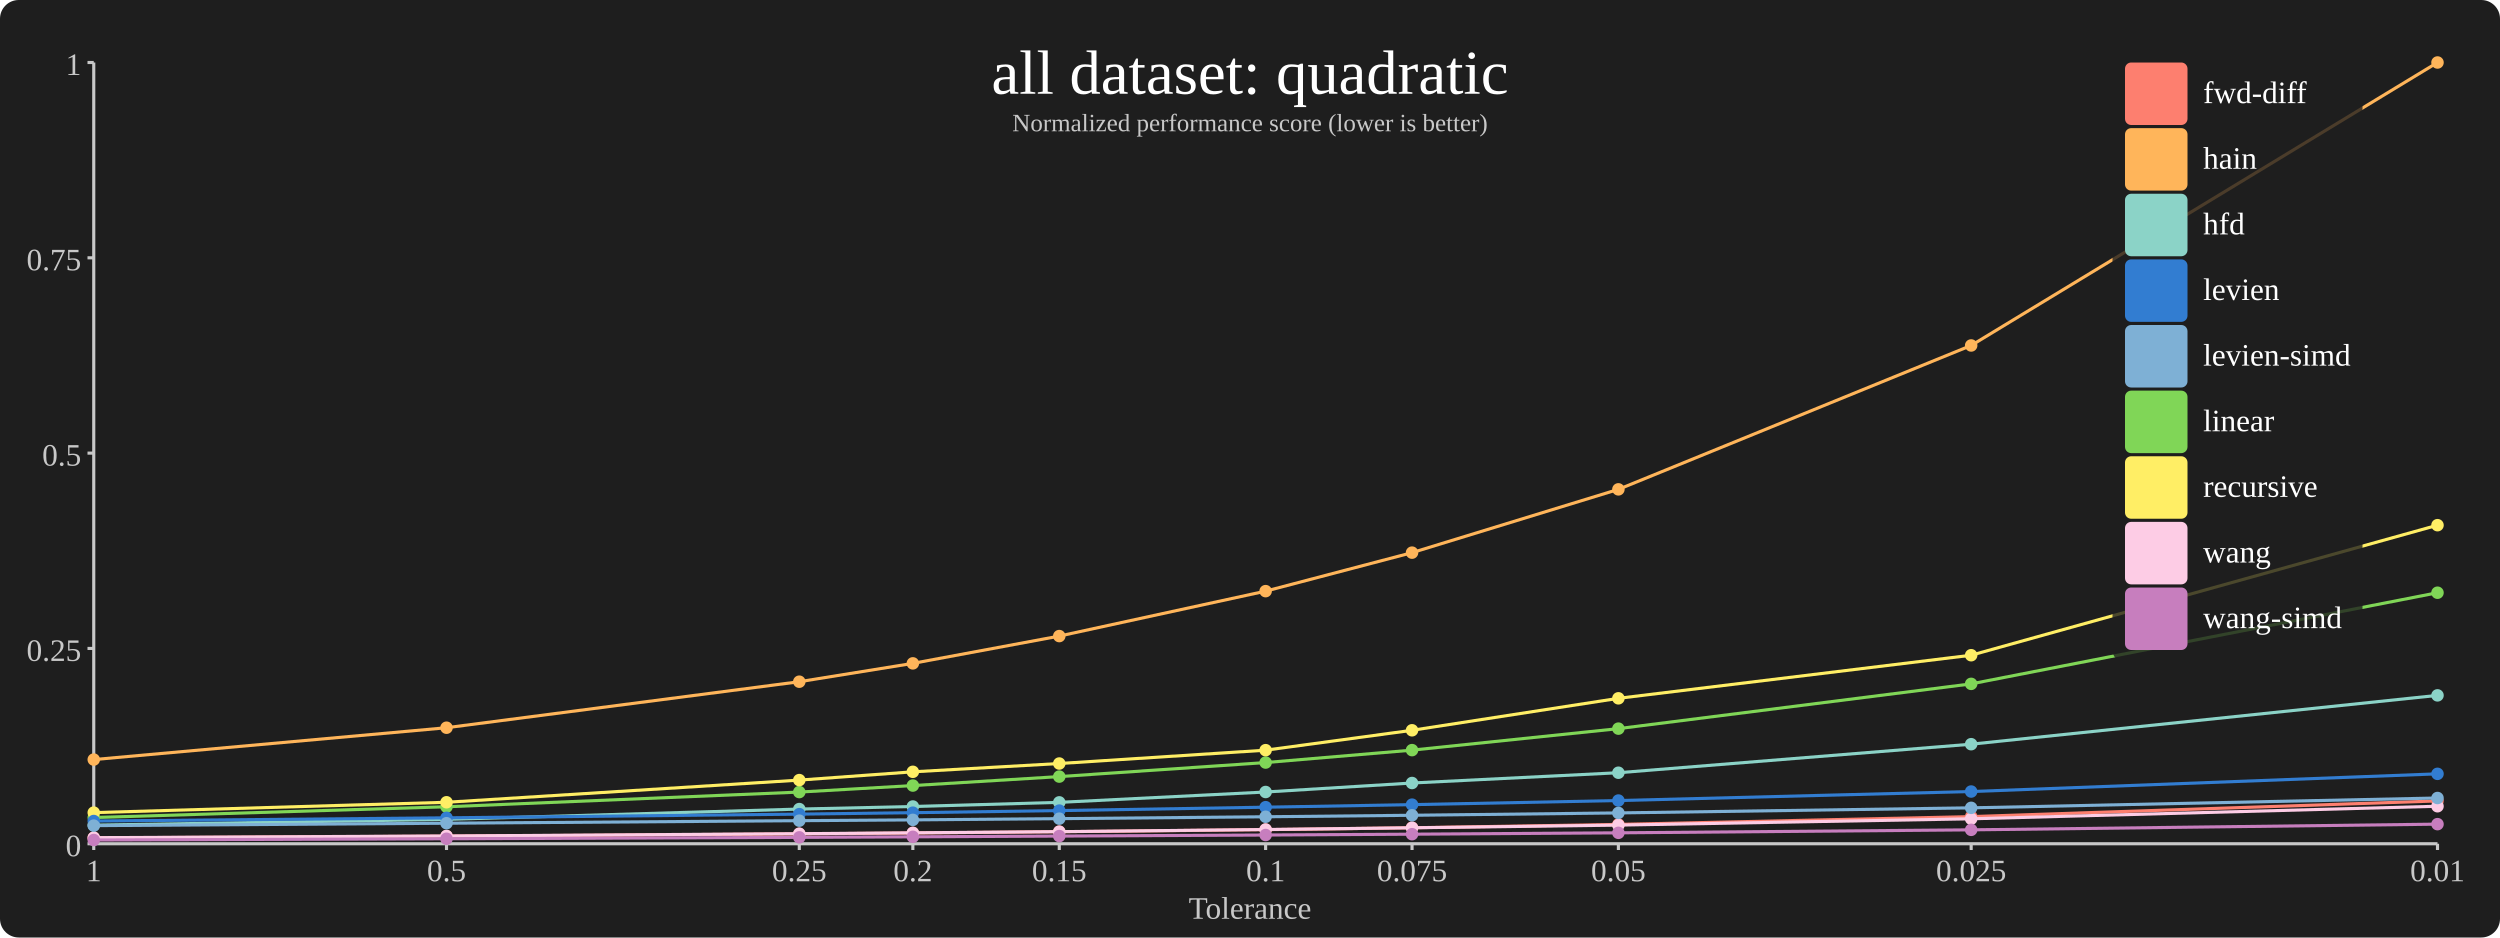
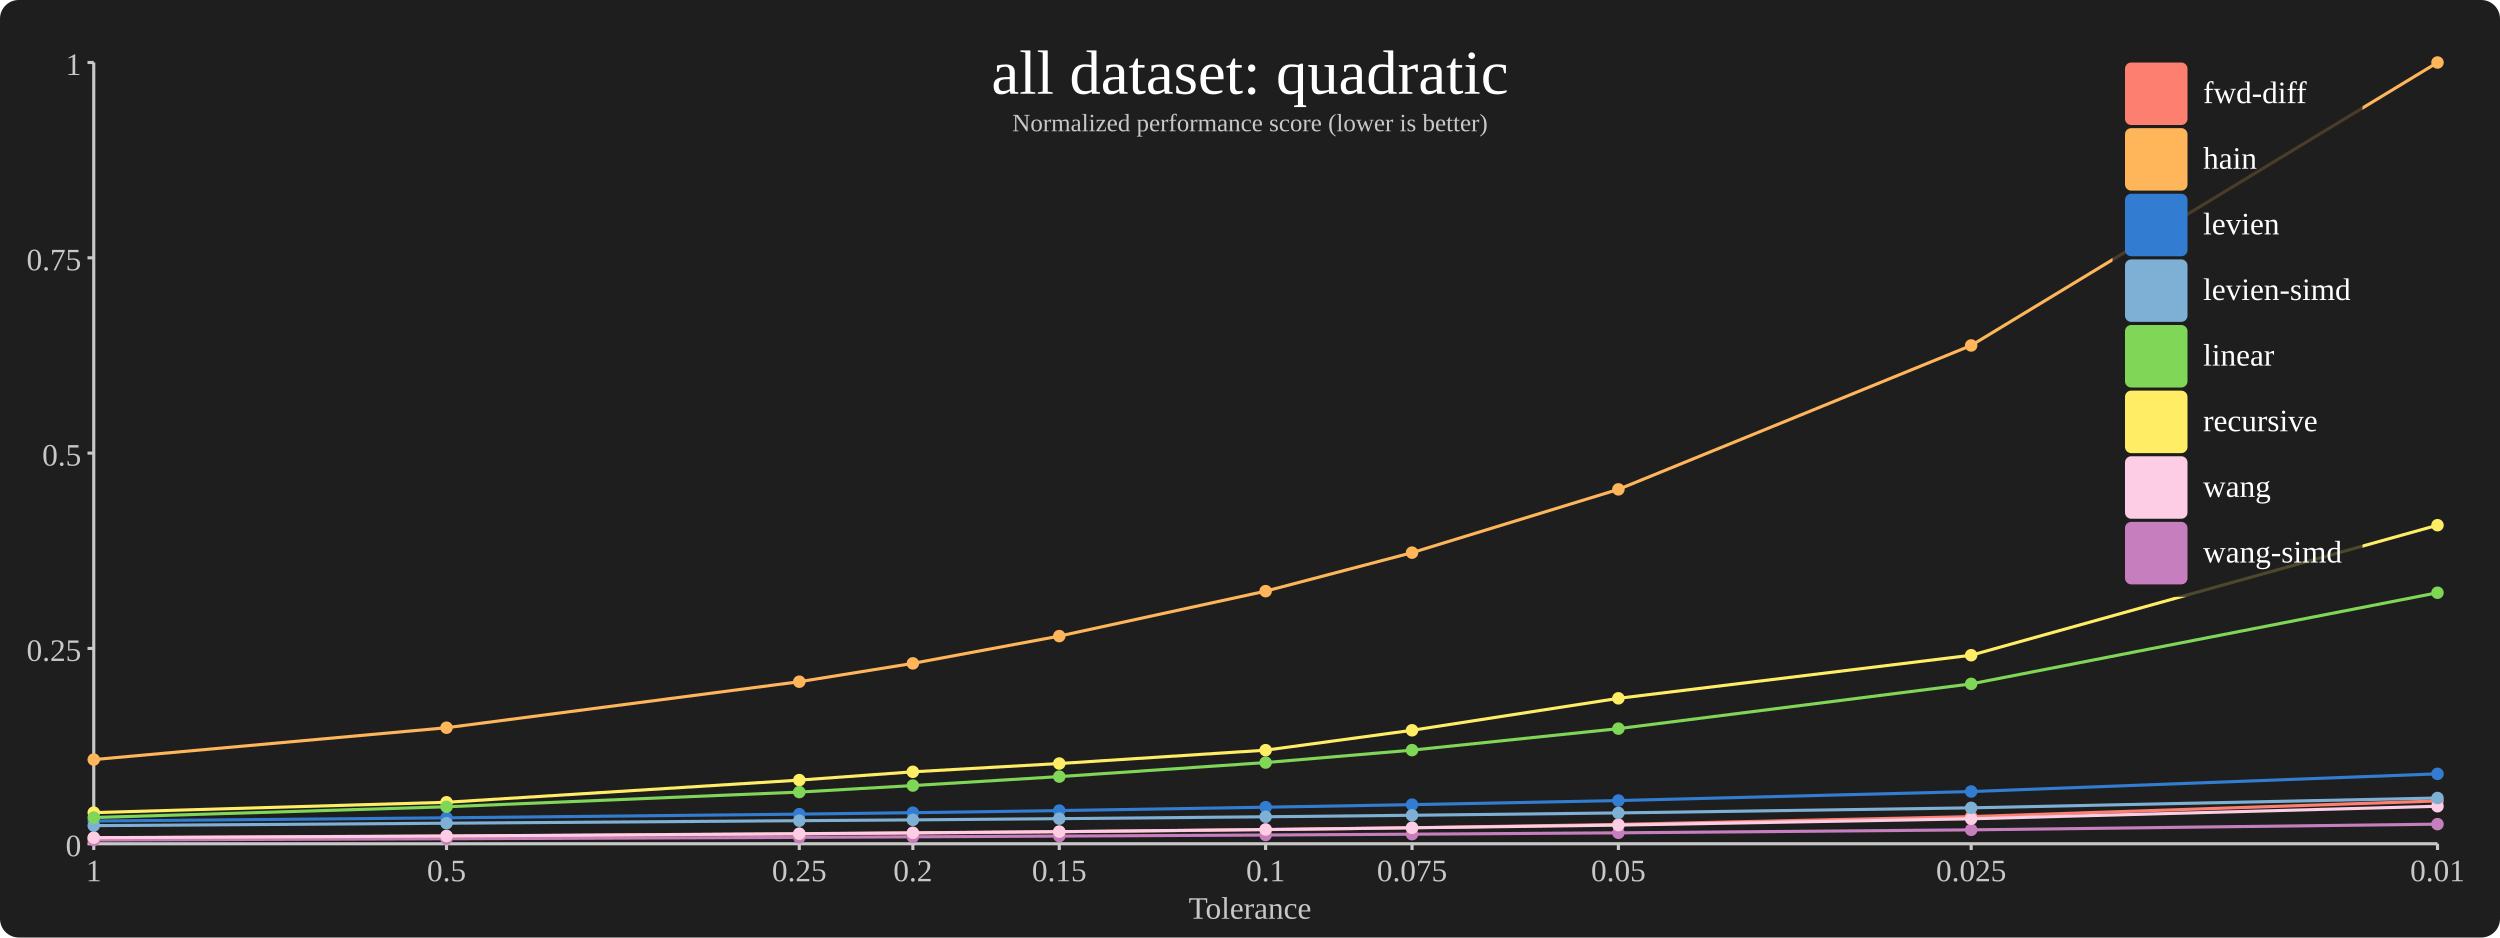
<svg xmlns="http://www.w3.org/2000/svg" viewBox="0 0 800 300">
  <rect x="0" y="0" width="800" height="300" ry="6" style="fill:rgb(30,30,30);stroke:none;fill-opacity:1;stroke-opacity:1;" />
  <path d="M 30 20 L 30 270" style="stroke:rgb(200,200,200);stroke-width:1" />
  <path d="M 30 270 L 780 270" style="stroke:rgb(200,200,200);stroke-width:1" />
  <path d="M 780 270 L 780 272" style="stroke:rgb(200,200,200);stroke-width:1" />
  <text x="780" y="282" style="font-size:10px;fill:rgb(200,200,200);text-anchor:middle;text-align:center;"> 0.01 </text>
  <path d="M 630.772 270 L 630.772 272" style="stroke:rgb(200,200,200);stroke-width:1" />
  <text x="630.772" y="282" style="font-size:10px;fill:rgb(200,200,200);text-anchor:middle;text-align:center;"> 0.025 </text>
  <path d="M 517.886 270 L 517.886 272" style="stroke:rgb(200,200,200);stroke-width:1" />
  <text x="517.886" y="282" style="font-size:10px;fill:rgb(200,200,200);text-anchor:middle;text-align:center;"> 0.05 </text>
  <path d="M 451.852 270 L 451.852 272" style="stroke:rgb(200,200,200);stroke-width:1" />
  <text x="451.852" y="282" style="font-size:10px;fill:rgb(200,200,200);text-anchor:middle;text-align:center;"> 0.075 </text>
  <path d="M 405 270 L 405 272" style="stroke:rgb(200,200,200);stroke-width:1" />
  <text x="405" y="282" style="font-size:10px;fill:rgb(200,200,200);text-anchor:middle;text-align:center;"> 0.1 </text>
  <path d="M 338.966 270 L 338.966 272" style="stroke:rgb(200,200,200);stroke-width:1" />
  <text x="338.966" y="282" style="font-size:10px;fill:rgb(200,200,200);text-anchor:middle;text-align:center;"> 0.15 </text>
  <path d="M 292.114 270 L 292.114 272" style="stroke:rgb(200,200,200);stroke-width:1" />
  <text x="292.114" y="282" style="font-size:10px;fill:rgb(200,200,200);text-anchor:middle;text-align:center;"> 0.2 </text>
  <path d="M 255.773 270 L 255.773 272" style="stroke:rgb(200,200,200);stroke-width:1" />
  <text x="255.773" y="282" style="font-size:10px;fill:rgb(200,200,200);text-anchor:middle;text-align:center;"> 0.25 </text>
  <path d="M 142.886 270 L 142.886 272" style="stroke:rgb(200,200,200);stroke-width:1" />
  <text x="142.886" y="282" style="font-size:10px;fill:rgb(200,200,200);text-anchor:middle;text-align:center;"> 0.5 </text>
  <path d="M 30 270 L 30 272" style="stroke:rgb(200,200,200);stroke-width:1" />
  <text x="30" y="282" style="font-size:10px;fill:rgb(200,200,200);text-anchor:middle;text-align:center;"> 1 </text>
  <path d="M 28 270 L 30 270" style="stroke:rgb(200,200,200);stroke-width:1" />
  <text x="26" y="274" style="font-size:10px;fill:rgb(200,200,200);text-anchor:end;text-align:right;"> 0 </text>
  <path d="M 28 207.5 L 30 207.5" style="stroke:rgb(200,200,200);stroke-width:1" />
  <text x="26" y="211.5" style="font-size:10px;fill:rgb(200,200,200);text-anchor:end;text-align:right;"> 0.25 </text>
  <path d="M 28 145 L 30 145" style="stroke:rgb(200,200,200);stroke-width:1" />
  <text x="26" y="149" style="font-size:10px;fill:rgb(200,200,200);text-anchor:end;text-align:right;"> 0.5 </text>
  <path d="M 28 82.5 L 30 82.5" style="stroke:rgb(200,200,200);stroke-width:1" />
  <text x="26" y="86.5" style="font-size:10px;fill:rgb(200,200,200);text-anchor:end;text-align:right;"> 0.75 </text>
  <path d="M 28 20 L 30 20" style="stroke:rgb(200,200,200);stroke-width:1" />
  <text x="26" y="24" style="font-size:10px;fill:rgb(200,200,200);text-anchor:end;text-align:right;"> 1 </text>
  <text x="400" y="294" style="font-size:10px;fill:rgb(200,200,200);text-anchor:middle;text-align:center;"> Tolerance </text>
+   <circle cx="780" cy="20" r="2" style="fill:rgb(255,181,90);stroke:none;fill-opacity:1;stroke-opacity:1;" />
+   <path d="M 780 20 L 630.772 110.55" style="stroke:rgb(255,181,90);stroke-width:1" />
+   <circle cx="630.772" cy="110.55" r="2" style="fill:rgb(255,181,90);stroke:none;fill-opacity:1;stroke-opacity:1;" />
+   <path d="M 630.772 110.55 L 517.886 156.595" style="stroke:rgb(255,181,90);stroke-width:1" />
+   <circle cx="517.886" cy="156.595" r="2" style="fill:rgb(255,181,90);stroke:none;fill-opacity:1;stroke-opacity:1;" />
+   <path d="M 517.886 156.595 L 451.852 176.847" style="stroke:rgb(255,181,90);stroke-width:1" />
+   <circle cx="451.852" cy="176.847" r="2" style="fill:rgb(255,181,90);stroke:none;fill-opacity:1;stroke-opacity:1;" />
+   <path d="M 451.852 176.847 L 405 189.165" style="stroke:rgb(255,181,90);stroke-width:1" />
+   <circle cx="405" cy="189.165" r="2" style="fill:rgb(255,181,90);stroke:none;fill-opacity:1;stroke-opacity:1;" />
+   <path d="M 405 189.165 L 338.966 203.545" style="stroke:rgb(255,181,90);stroke-width:1" />
+   <circle cx="338.966" cy="203.545" r="2" style="fill:rgb(255,181,90);stroke:none;fill-opacity:1;stroke-opacity:1;" />
+   <path d="M 338.966 203.545 L 292.114 212.278" style="stroke:rgb(255,181,90);stroke-width:1" />
+   <circle cx="292.114" cy="212.278" r="2" style="fill:rgb(255,181,90);stroke:none;fill-opacity:1;stroke-opacity:1;" />
+   <path d="M 292.114 212.278 L 255.773 218.145" style="stroke:rgb(255,181,90);stroke-width:1" />
+   <circle cx="255.773" cy="218.145" r="2" style="fill:rgb(255,181,90);stroke:none;fill-opacity:1;stroke-opacity:1;" />
+   <path d="M 255.773 218.145 L 142.886 232.87" style="stroke:rgb(255,181,90);stroke-width:1" />
+   <circle cx="142.886" cy="232.87" r="2" style="fill:rgb(255,181,90);stroke:none;fill-opacity:1;stroke-opacity:1;" />
+   <path d="M 142.886 232.87 L 30 243.062" style="stroke:rgb(255,181,90);stroke-width:1" />
+   <circle cx="30" cy="243.062" r="2" style="fill:rgb(255,181,90);stroke:none;fill-opacity:1;stroke-opacity:1;" />
+   <circle cx="780" cy="247.63" r="2" style="fill:rgb(50,125,209);stroke:none;fill-opacity:1;stroke-opacity:1;" />
+   <path d="M 780 247.63 L 630.772 253.29" style="stroke:rgb(50,125,209);stroke-width:1" />
+   <circle cx="630.772" cy="253.29" r="2" style="fill:rgb(50,125,209);stroke:none;fill-opacity:1;stroke-opacity:1;" />
+   <path d="M 630.772 253.29 L 517.886 256.175" style="stroke:rgb(50,125,209);stroke-width:1" />
+   <circle cx="517.886" cy="256.175" r="2" style="fill:rgb(50,125,209);stroke:none;fill-opacity:1;stroke-opacity:1;" />
+   <path d="M 517.886 256.175 L 451.852 257.488" style="stroke:rgb(50,125,209);stroke-width:1" />
+   <circle cx="451.852" cy="257.488" r="2" style="fill:rgb(50,125,209);stroke:none;fill-opacity:1;stroke-opacity:1;" />
+   <path d="M 451.852 257.488 L 405 258.3" style="stroke:rgb(50,125,209);stroke-width:1" />
+   <circle cx="405" cy="258.3" r="2" style="fill:rgb(50,125,209);stroke:none;fill-opacity:1;stroke-opacity:1;" />
+   <path d="M 405 258.3 L 338.966 259.387" style="stroke:rgb(50,125,209);stroke-width:1" />
+   <circle cx="338.966" cy="259.387" r="2" style="fill:rgb(50,125,209);stroke:none;fill-opacity:1;stroke-opacity:1;" />
+   <path d="M 338.966 259.387 L 292.114 260.06" style="stroke:rgb(50,125,209);stroke-width:1" />
+   <circle cx="292.114" cy="260.06" r="2" style="fill:rgb(50,125,209);stroke:none;fill-opacity:1;stroke-opacity:1;" />
+   <path d="M 292.114 260.06 L 255.773 260.522" style="stroke:rgb(50,125,209);stroke-width:1" />
+   <circle cx="255.773" cy="260.522" r="2" style="fill:rgb(50,125,209);stroke:none;fill-opacity:1;stroke-opacity:1;" />
+   <path d="M 255.773 260.522 L 142.886 261.705" style="stroke:rgb(50,125,209);stroke-width:1" />
+   <circle cx="142.886" cy="261.705" r="2" style="fill:rgb(50,125,209);stroke:none;fill-opacity:1;stroke-opacity:1;" />
+   <path d="M 142.886 261.705 L 30 262.728" style="stroke:rgb(50,125,209);stroke-width:1" />
+   <circle cx="30" cy="262.728" r="2" style="fill:rgb(50,125,209);stroke:none;fill-opacity:1;stroke-opacity:1;" />
+   <circle cx="780" cy="168.06" r="2" style="fill:rgb(255,238,101);stroke:none;fill-opacity:1;stroke-opacity:1;" />
+   <path d="M 780 168.06 L 630.772 209.67" style="stroke:rgb(255,238,101);stroke-width:1" />
+   <circle cx="630.772" cy="209.67" r="2" style="fill:rgb(255,238,101);stroke:none;fill-opacity:1;stroke-opacity:1;" />
+   <path d="M 630.772 209.67 L 517.886 223.463" style="stroke:rgb(255,238,101);stroke-width:1" />
+   <circle cx="517.886" cy="223.463" r="2" style="fill:rgb(255,238,101);stroke:none;fill-opacity:1;stroke-opacity:1;" />
+   <path d="M 517.886 223.463 L 451.852 233.69" style="stroke:rgb(255,238,101);stroke-width:1" />
+   <circle cx="451.852" cy="233.69" r="2" style="fill:rgb(255,238,101);stroke:none;fill-opacity:1;stroke-opacity:1;" />
+   <path d="M 451.852 233.69 L 405 240.055" style="stroke:rgb(255,238,101);stroke-width:1" />
+   <circle cx="405" cy="240.055" r="2" style="fill:rgb(255,238,101);stroke:none;fill-opacity:1;stroke-opacity:1;" />
+   <path d="M 405 240.055 L 338.966 244.327" style="stroke:rgb(255,238,101);stroke-width:1" />
+   <circle cx="338.966" cy="244.327" r="2" style="fill:rgb(255,238,101);stroke:none;fill-opacity:1;stroke-opacity:1;" />
+   <path d="M 338.966 244.327 L 292.114 246.98" style="stroke:rgb(255,238,101);stroke-width:1" />
+   <circle cx="292.114" cy="246.98" r="2" style="fill:rgb(255,238,101);stroke:none;fill-opacity:1;stroke-opacity:1;" />
+   <path d="M 292.114 246.98 L 255.773 249.63" style="stroke:rgb(255,238,101);stroke-width:1" />
+   <circle cx="255.773" cy="249.63" r="2" style="fill:rgb(255,238,101);stroke:none;fill-opacity:1;stroke-opacity:1;" />
+   <path d="M 255.773 249.63 L 142.886 256.728" style="stroke:rgb(255,238,101);stroke-width:1" />
+   <circle cx="142.886" cy="256.728" r="2" style="fill:rgb(255,238,101);stroke:none;fill-opacity:1;stroke-opacity:1;" />
+   <path d="M 142.886 256.728 L 30 260.035" style="stroke:rgb(255,238,101);stroke-width:1" />
+   <circle cx="30" cy="260.035" r="2" style="fill:rgb(255,238,101);stroke:none;fill-opacity:1;stroke-opacity:1;" />
+   <circle cx="780" cy="263.728" r="2" style="fill:rgb(199,126,190);stroke:none;fill-opacity:1;stroke-opacity:1;" />
+   <path d="M 780 263.728 L 630.772 265.55" style="stroke:rgb(199,126,190);stroke-width:1" />
+   <circle cx="630.772" cy="265.55" r="2" style="fill:rgb(199,126,190);stroke:none;fill-opacity:1;stroke-opacity:1;" />
+   <path d="M 630.772 265.55 L 517.886 266.505" style="stroke:rgb(199,126,190);stroke-width:1" />
+   <circle cx="517.886" cy="266.505" r="2" style="fill:rgb(199,126,190);stroke:none;fill-opacity:1;stroke-opacity:1;" />
+   <path d="M 517.886 266.505 L 451.852 266.94" style="stroke:rgb(199,126,190);stroke-width:1" />
+   <circle cx="451.852" cy="266.94" r="2" style="fill:rgb(199,126,190);stroke:none;fill-opacity:1;stroke-opacity:1;" />
+   <path d="M 451.852 266.94 L 405 267.207" style="stroke:rgb(199,126,190);stroke-width:1" />
+   <circle cx="405" cy="267.207" r="2" style="fill:rgb(199,126,190);stroke:none;fill-opacity:1;stroke-opacity:1;" />
+   <path d="M 405 267.207 L 338.966 267.545" style="stroke:rgb(199,126,190);stroke-width:1" />
+   <circle cx="338.966" cy="267.545" r="2" style="fill:rgb(199,126,190);stroke:none;fill-opacity:1;stroke-opacity:1;" />
+   <path d="M 338.966 267.545 L 292.114 267.783" style="stroke:rgb(199,126,190);stroke-width:1" />
+   <circle cx="292.114" cy="267.783" r="2" style="fill:rgb(199,126,190);stroke:none;fill-opacity:1;stroke-opacity:1;" />
+   <path d="M 292.114 267.783 L 255.773 267.957" style="stroke:rgb(199,126,190);stroke-width:1" />
+   <circle cx="255.773" cy="267.957" r="2" style="fill:rgb(199,126,190);stroke:none;fill-opacity:1;stroke-opacity:1;" />
+   <path d="M 255.773 267.957 L 142.886 268.402" style="stroke:rgb(199,126,190);stroke-width:1" />
+   <circle cx="142.886" cy="268.402" r="2" style="fill:rgb(199,126,190);stroke:none;fill-opacity:1;stroke-opacity:1;" />
+   <path d="M 142.886 268.402 L 30 268.803" style="stroke:rgb(199,126,190);stroke-width:1" />
+   <circle cx="30" cy="268.803" r="2" style="fill:rgb(199,126,190);stroke:none;fill-opacity:1;stroke-opacity:1;" />
  <circle cx="780" cy="256.295" r="2" style="fill:rgb(253,127,111);stroke:none;fill-opacity:1;stroke-opacity:1;" />
  <path d="M 780 256.295 L 630.772 261.308" style="stroke:rgb(253,127,111);stroke-width:1" />
  <circle cx="630.772" cy="261.308" r="2" style="fill:rgb(253,127,111);stroke:none;fill-opacity:1;stroke-opacity:1;" />
  <path d="M 630.772 261.308 L 517.886 263.81" style="stroke:rgb(253,127,111);stroke-width:1" />
  <circle cx="517.886" cy="263.81" r="2" style="fill:rgb(253,127,111);stroke:none;fill-opacity:1;stroke-opacity:1;" />
  <path d="M 517.886 263.81 L 451.852 264.877" style="stroke:rgb(253,127,111);stroke-width:1" />
  <circle cx="451.852" cy="264.877" r="2" style="fill:rgb(253,127,111);stroke:none;fill-opacity:1;stroke-opacity:1;" />
  <path d="M 451.852 264.877 L 405 265.485" style="stroke:rgb(253,127,111);stroke-width:1" />
  <circle cx="405" cy="265.485" r="2" style="fill:rgb(253,127,111);stroke:none;fill-opacity:1;stroke-opacity:1;" />
  <path d="M 405 265.485 L 338.966 266.15" style="stroke:rgb(253,127,111);stroke-width:1" />
  <circle cx="338.966" cy="266.15" r="2" style="fill:rgb(253,127,111);stroke:none;fill-opacity:1;stroke-opacity:1;" />
  <path d="M 338.966 266.15 L 292.114 266.56" style="stroke:rgb(253,127,111);stroke-width:1" />
  <circle cx="292.114" cy="266.56" r="2" style="fill:rgb(253,127,111);stroke:none;fill-opacity:1;stroke-opacity:1;" />
  <path d="M 292.114 266.56 L 255.773 266.848" style="stroke:rgb(253,127,111);stroke-width:1" />
  <circle cx="255.773" cy="266.848" r="2" style="fill:rgb(253,127,111);stroke:none;fill-opacity:1;stroke-opacity:1;" />
  <path d="M 255.773 266.848 L 142.886 267.572" style="stroke:rgb(253,127,111);stroke-width:1" />
  <circle cx="142.886" cy="267.572" r="2" style="fill:rgb(253,127,111);stroke:none;fill-opacity:1;stroke-opacity:1;" />
  <path d="M 142.886 267.572 L 30 268.103" style="stroke:rgb(253,127,111);stroke-width:1" />
  <circle cx="30" cy="268.103" r="2" style="fill:rgb(253,127,111);stroke:none;fill-opacity:1;stroke-opacity:1;" />
  <circle cx="780" cy="257.998" r="2" style="fill:rgb(253,204,229);stroke:none;fill-opacity:1;stroke-opacity:1;" />
  <path d="M 780 257.998 L 630.772 262.015" style="stroke:rgb(253,204,229);stroke-width:1" />
  <circle cx="630.772" cy="262.015" r="2" style="fill:rgb(253,204,229);stroke:none;fill-opacity:1;stroke-opacity:1;" />
  <path d="M 630.772 262.015 L 517.886 264.033" style="stroke:rgb(253,204,229);stroke-width:1" />
  <circle cx="517.886" cy="264.033" r="2" style="fill:rgb(253,204,229);stroke:none;fill-opacity:1;stroke-opacity:1;" />
  <path d="M 517.886 264.033 L 451.852 264.897" style="stroke:rgb(253,204,229);stroke-width:1" />
  <circle cx="451.852" cy="264.897" r="2" style="fill:rgb(253,204,229);stroke:none;fill-opacity:1;stroke-opacity:1;" />
  <path d="M 451.852 264.897 L 405 265.445" style="stroke:rgb(253,204,229);stroke-width:1" />
  <circle cx="405" cy="265.445" r="2" style="fill:rgb(253,204,229);stroke:none;fill-opacity:1;stroke-opacity:1;" />
  <path d="M 405 265.445 L 338.966 266.127" style="stroke:rgb(253,204,229);stroke-width:1" />
  <circle cx="338.966" cy="266.127" r="2" style="fill:rgb(253,204,229);stroke:none;fill-opacity:1;stroke-opacity:1;" />
  <path d="M 338.966 266.127 L 292.114 266.507" style="stroke:rgb(253,204,229);stroke-width:1" />
  <circle cx="292.114" cy="266.507" r="2" style="fill:rgb(253,204,229);stroke:none;fill-opacity:1;stroke-opacity:1;" />
  <path d="M 292.114 266.507 L 255.773 266.785" style="stroke:rgb(253,204,229);stroke-width:1" />
  <circle cx="255.773" cy="266.785" r="2" style="fill:rgb(253,204,229);stroke:none;fill-opacity:1;stroke-opacity:1;" />
  <path d="M 255.773 266.785 L 142.886 267.515" style="stroke:rgb(253,204,229);stroke-width:1" />
  <circle cx="142.886" cy="267.515" r="2" style="fill:rgb(253,204,229);stroke:none;fill-opacity:1;stroke-opacity:1;" />
  <path d="M 142.886 267.515 L 30 268.053" style="stroke:rgb(253,204,229);stroke-width:1" />
  <circle cx="30" cy="268.053" r="2" style="fill:rgb(253,204,229);stroke:none;fill-opacity:1;stroke-opacity:1;" />
+   <circle cx="780" cy="255.363" r="2" style="fill:rgb(126,176,213);stroke:none;fill-opacity:1;stroke-opacity:1;" />
+   <path d="M 780 255.363 L 630.772 258.51" style="stroke:rgb(126,176,213);stroke-width:1" />
+   <circle cx="630.772" cy="258.51" r="2" style="fill:rgb(126,176,213);stroke:none;fill-opacity:1;stroke-opacity:1;" />
+   <path d="M 630.772 258.51 L 517.886 260.135" style="stroke:rgb(126,176,213);stroke-width:1" />
+   <circle cx="517.886" cy="260.135" r="2" style="fill:rgb(126,176,213);stroke:none;fill-opacity:1;stroke-opacity:1;" />
+   <path d="M 517.886 260.135 L 451.852 260.885" style="stroke:rgb(126,176,213);stroke-width:1" />
+   <circle cx="451.852" cy="260.885" r="2" style="fill:rgb(126,176,213);stroke:none;fill-opacity:1;stroke-opacity:1;" />
+   <path d="M 451.852 260.885 L 405 261.365" style="stroke:rgb(126,176,213);stroke-width:1" />
+   <circle cx="405" cy="261.365" r="2" style="fill:rgb(126,176,213);stroke:none;fill-opacity:1;stroke-opacity:1;" />
+   <path d="M 405 261.365 L 338.966 261.97" style="stroke:rgb(126,176,213);stroke-width:1" />
+   <circle cx="338.966" cy="261.97" r="2" style="fill:rgb(126,176,213);stroke:none;fill-opacity:1;stroke-opacity:1;" />
+   <path d="M 338.966 261.97 L 292.114 262.363" style="stroke:rgb(126,176,213);stroke-width:1" />
+   <circle cx="292.114" cy="262.363" r="2" style="fill:rgb(126,176,213);stroke:none;fill-opacity:1;stroke-opacity:1;" />
+   <path d="M 292.114 262.363 L 255.773 262.618" style="stroke:rgb(126,176,213);stroke-width:1" />
+   <circle cx="255.773" cy="262.618" r="2" style="fill:rgb(126,176,213);stroke:none;fill-opacity:1;stroke-opacity:1;" />
+   <path d="M 255.773 262.618 L 142.886 263.43" style="stroke:rgb(126,176,213);stroke-width:1" />
+   <circle cx="142.886" cy="263.43" r="2" style="fill:rgb(126,176,213);stroke:none;fill-opacity:1;stroke-opacity:1;" />
+   <path d="M 142.886 263.43 L 30 264.202" style="stroke:rgb(126,176,213);stroke-width:1" />
+   <circle cx="30" cy="264.202" r="2" style="fill:rgb(126,176,213);stroke:none;fill-opacity:1;stroke-opacity:1;" />
  <circle cx="780" cy="189.67" r="2" style="fill:rgb(128,214,87);stroke:none;fill-opacity:1;stroke-opacity:1;" />
  <path d="M 780 189.67 L 630.772 218.838" style="stroke:rgb(128,214,87);stroke-width:1" />
  <circle cx="630.772" cy="218.838" r="2" style="fill:rgb(128,214,87);stroke:none;fill-opacity:1;stroke-opacity:1;" />
  <path d="M 630.772 218.838 L 517.886 233.162" style="stroke:rgb(128,214,87);stroke-width:1" />
  <circle cx="517.886" cy="233.162" r="2" style="fill:rgb(128,214,87);stroke:none;fill-opacity:1;stroke-opacity:1;" />
  <path d="M 517.886 233.162 L 451.852 240.04" style="stroke:rgb(128,214,87);stroke-width:1" />
  <circle cx="451.852" cy="240.04" r="2" style="fill:rgb(128,214,87);stroke:none;fill-opacity:1;stroke-opacity:1;" />
  <path d="M 451.852 240.04 L 405 244.018" style="stroke:rgb(128,214,87);stroke-width:1" />
  <circle cx="405" cy="244.018" r="2" style="fill:rgb(128,214,87);stroke:none;fill-opacity:1;stroke-opacity:1;" />
  <path d="M 405 244.018 L 338.966 248.51" style="stroke:rgb(128,214,87);stroke-width:1" />
  <circle cx="338.966" cy="248.51" r="2" style="fill:rgb(128,214,87);stroke:none;fill-opacity:1;stroke-opacity:1;" />
  <path d="M 338.966 248.51 L 292.114 251.38" style="stroke:rgb(128,214,87);stroke-width:1" />
  <circle cx="292.114" cy="251.38" r="2" style="fill:rgb(128,214,87);stroke:none;fill-opacity:1;stroke-opacity:1;" />
  <path d="M 292.114 251.38 L 255.773 253.463" style="stroke:rgb(128,214,87);stroke-width:1" />
  <circle cx="255.773" cy="253.463" r="2" style="fill:rgb(128,214,87);stroke:none;fill-opacity:1;stroke-opacity:1;" />
  <path d="M 255.773 253.463 L 142.886 258.168" style="stroke:rgb(128,214,87);stroke-width:1" />
  <circle cx="142.886" cy="258.168" r="2" style="fill:rgb(128,214,87);stroke:none;fill-opacity:1;stroke-opacity:1;" />
  <path d="M 142.886 258.168 L 30 261.608" style="stroke:rgb(128,214,87);stroke-width:1" />
  <circle cx="30" cy="261.608" r="2" style="fill:rgb(128,214,87);stroke:none;fill-opacity:1;stroke-opacity:1;" />
-   <circle cx="780" cy="20" r="2" style="fill:rgb(255,181,90);stroke:none;fill-opacity:1;stroke-opacity:1;" />
-   <path d="M 780 20 L 630.772 110.55" style="stroke:rgb(255,181,90);stroke-width:1" />
-   <circle cx="630.772" cy="110.55" r="2" style="fill:rgb(255,181,90);stroke:none;fill-opacity:1;stroke-opacity:1;" />
-   <path d="M 630.772 110.55 L 517.886 156.595" style="stroke:rgb(255,181,90);stroke-width:1" />
-   <circle cx="517.886" cy="156.595" r="2" style="fill:rgb(255,181,90);stroke:none;fill-opacity:1;stroke-opacity:1;" />
-   <path d="M 517.886 156.595 L 451.852 176.847" style="stroke:rgb(255,181,90);stroke-width:1" />
-   <circle cx="451.852" cy="176.847" r="2" style="fill:rgb(255,181,90);stroke:none;fill-opacity:1;stroke-opacity:1;" />
-   <path d="M 451.852 176.847 L 405 189.165" style="stroke:rgb(255,181,90);stroke-width:1" />
-   <circle cx="405" cy="189.165" r="2" style="fill:rgb(255,181,90);stroke:none;fill-opacity:1;stroke-opacity:1;" />
-   <path d="M 405 189.165 L 338.966 203.545" style="stroke:rgb(255,181,90);stroke-width:1" />
-   <circle cx="338.966" cy="203.545" r="2" style="fill:rgb(255,181,90);stroke:none;fill-opacity:1;stroke-opacity:1;" />
-   <path d="M 338.966 203.545 L 292.114 212.278" style="stroke:rgb(255,181,90);stroke-width:1" />
-   <circle cx="292.114" cy="212.278" r="2" style="fill:rgb(255,181,90);stroke:none;fill-opacity:1;stroke-opacity:1;" />
-   <path d="M 292.114 212.278 L 255.773 218.145" style="stroke:rgb(255,181,90);stroke-width:1" />
-   <circle cx="255.773" cy="218.145" r="2" style="fill:rgb(255,181,90);stroke:none;fill-opacity:1;stroke-opacity:1;" />
-   <path d="M 255.773 218.145 L 142.886 232.87" style="stroke:rgb(255,181,90);stroke-width:1" />
-   <circle cx="142.886" cy="232.87" r="2" style="fill:rgb(255,181,90);stroke:none;fill-opacity:1;stroke-opacity:1;" />
-   <path d="M 142.886 232.87 L 30 243.062" style="stroke:rgb(255,181,90);stroke-width:1" />
-   <circle cx="30" cy="243.062" r="2" style="fill:rgb(255,181,90);stroke:none;fill-opacity:1;stroke-opacity:1;" />
-   <circle cx="780" cy="168.06" r="2" style="fill:rgb(255,238,101);stroke:none;fill-opacity:1;stroke-opacity:1;" />
-   <path d="M 780 168.06 L 630.772 209.67" style="stroke:rgb(255,238,101);stroke-width:1" />
-   <circle cx="630.772" cy="209.67" r="2" style="fill:rgb(255,238,101);stroke:none;fill-opacity:1;stroke-opacity:1;" />
-   <path d="M 630.772 209.67 L 517.886 223.463" style="stroke:rgb(255,238,101);stroke-width:1" />
-   <circle cx="517.886" cy="223.463" r="2" style="fill:rgb(255,238,101);stroke:none;fill-opacity:1;stroke-opacity:1;" />
-   <path d="M 517.886 223.463 L 451.852 233.69" style="stroke:rgb(255,238,101);stroke-width:1" />
-   <circle cx="451.852" cy="233.69" r="2" style="fill:rgb(255,238,101);stroke:none;fill-opacity:1;stroke-opacity:1;" />
-   <path d="M 451.852 233.69 L 405 240.055" style="stroke:rgb(255,238,101);stroke-width:1" />
-   <circle cx="405" cy="240.055" r="2" style="fill:rgb(255,238,101);stroke:none;fill-opacity:1;stroke-opacity:1;" />
-   <path d="M 405 240.055 L 338.966 244.327" style="stroke:rgb(255,238,101);stroke-width:1" />
-   <circle cx="338.966" cy="244.327" r="2" style="fill:rgb(255,238,101);stroke:none;fill-opacity:1;stroke-opacity:1;" />
-   <path d="M 338.966 244.327 L 292.114 246.98" style="stroke:rgb(255,238,101);stroke-width:1" />
-   <circle cx="292.114" cy="246.98" r="2" style="fill:rgb(255,238,101);stroke:none;fill-opacity:1;stroke-opacity:1;" />
-   <path d="M 292.114 246.98 L 255.773 249.63" style="stroke:rgb(255,238,101);stroke-width:1" />
-   <circle cx="255.773" cy="249.63" r="2" style="fill:rgb(255,238,101);stroke:none;fill-opacity:1;stroke-opacity:1;" />
-   <path d="M 255.773 249.63 L 142.886 256.728" style="stroke:rgb(255,238,101);stroke-width:1" />
-   <circle cx="142.886" cy="256.728" r="2" style="fill:rgb(255,238,101);stroke:none;fill-opacity:1;stroke-opacity:1;" />
-   <path d="M 142.886 256.728 L 30 260.035" style="stroke:rgb(255,238,101);stroke-width:1" />
-   <circle cx="30" cy="260.035" r="2" style="fill:rgb(255,238,101);stroke:none;fill-opacity:1;stroke-opacity:1;" />
-   <circle cx="780" cy="222.518" r="2" style="fill:rgb(139,211,199);stroke:none;fill-opacity:1;stroke-opacity:1;" />
-   <path d="M 780 222.518 L 630.772 238.14" style="stroke:rgb(139,211,199);stroke-width:1" />
-   <circle cx="630.772" cy="238.14" r="2" style="fill:rgb(139,211,199);stroke:none;fill-opacity:1;stroke-opacity:1;" />
-   <path d="M 630.772 238.14 L 517.886 247.272" style="stroke:rgb(139,211,199);stroke-width:1" />
-   <circle cx="517.886" cy="247.272" r="2" style="fill:rgb(139,211,199);stroke:none;fill-opacity:1;stroke-opacity:1;" />
-   <path d="M 517.886 247.272 L 451.852 250.562" style="stroke:rgb(139,211,199);stroke-width:1" />
-   <circle cx="451.852" cy="250.562" r="2" style="fill:rgb(139,211,199);stroke:none;fill-opacity:1;stroke-opacity:1;" />
-   <path d="M 451.852 250.562 L 405 253.44" style="stroke:rgb(139,211,199);stroke-width:1" />
-   <circle cx="405" cy="253.44" r="2" style="fill:rgb(139,211,199);stroke:none;fill-opacity:1;stroke-opacity:1;" />
-   <path d="M 405 253.44 L 338.966 256.757" style="stroke:rgb(139,211,199);stroke-width:1" />
-   <circle cx="338.966" cy="256.757" r="2" style="fill:rgb(139,211,199);stroke:none;fill-opacity:1;stroke-opacity:1;" />
-   <path d="M 338.966 256.757 L 292.114 258.082" style="stroke:rgb(139,211,199);stroke-width:1" />
-   <circle cx="292.114" cy="258.082" r="2" style="fill:rgb(139,211,199);stroke:none;fill-opacity:1;stroke-opacity:1;" />
-   <path d="M 292.114 258.082 L 255.773 258.902" style="stroke:rgb(139,211,199);stroke-width:1" />
-   <circle cx="255.773" cy="258.902" r="2" style="fill:rgb(139,211,199);stroke:none;fill-opacity:1;stroke-opacity:1;" />
-   <path d="M 255.773 258.902 L 142.886 262.192" style="stroke:rgb(139,211,199);stroke-width:1" />
-   <circle cx="142.886" cy="262.192" r="2" style="fill:rgb(139,211,199);stroke:none;fill-opacity:1;stroke-opacity:1;" />
-   <path d="M 142.886 262.192 L 30 264.045" style="stroke:rgb(139,211,199);stroke-width:1" />
-   <circle cx="30" cy="264.045" r="2" style="fill:rgb(139,211,199);stroke:none;fill-opacity:1;stroke-opacity:1;" />
-   <circle cx="780" cy="263.728" r="2" style="fill:rgb(199,126,190);stroke:none;fill-opacity:1;stroke-opacity:1;" />
-   <path d="M 780 263.728 L 630.772 265.55" style="stroke:rgb(199,126,190);stroke-width:1" />
-   <circle cx="630.772" cy="265.55" r="2" style="fill:rgb(199,126,190);stroke:none;fill-opacity:1;stroke-opacity:1;" />
-   <path d="M 630.772 265.55 L 517.886 266.505" style="stroke:rgb(199,126,190);stroke-width:1" />
-   <circle cx="517.886" cy="266.505" r="2" style="fill:rgb(199,126,190);stroke:none;fill-opacity:1;stroke-opacity:1;" />
-   <path d="M 517.886 266.505 L 451.852 266.94" style="stroke:rgb(199,126,190);stroke-width:1" />
-   <circle cx="451.852" cy="266.94" r="2" style="fill:rgb(199,126,190);stroke:none;fill-opacity:1;stroke-opacity:1;" />
-   <path d="M 451.852 266.94 L 405 267.207" style="stroke:rgb(199,126,190);stroke-width:1" />
-   <circle cx="405" cy="267.207" r="2" style="fill:rgb(199,126,190);stroke:none;fill-opacity:1;stroke-opacity:1;" />
-   <path d="M 405 267.207 L 338.966 267.545" style="stroke:rgb(199,126,190);stroke-width:1" />
-   <circle cx="338.966" cy="267.545" r="2" style="fill:rgb(199,126,190);stroke:none;fill-opacity:1;stroke-opacity:1;" />
-   <path d="M 338.966 267.545 L 292.114 267.783" style="stroke:rgb(199,126,190);stroke-width:1" />
-   <circle cx="292.114" cy="267.783" r="2" style="fill:rgb(199,126,190);stroke:none;fill-opacity:1;stroke-opacity:1;" />
-   <path d="M 292.114 267.783 L 255.773 267.957" style="stroke:rgb(199,126,190);stroke-width:1" />
-   <circle cx="255.773" cy="267.957" r="2" style="fill:rgb(199,126,190);stroke:none;fill-opacity:1;stroke-opacity:1;" />
-   <path d="M 255.773 267.957 L 142.886 268.402" style="stroke:rgb(199,126,190);stroke-width:1" />
-   <circle cx="142.886" cy="268.402" r="2" style="fill:rgb(199,126,190);stroke:none;fill-opacity:1;stroke-opacity:1;" />
-   <path d="M 142.886 268.402 L 30 268.803" style="stroke:rgb(199,126,190);stroke-width:1" />
-   <circle cx="30" cy="268.803" r="2" style="fill:rgb(199,126,190);stroke:none;fill-opacity:1;stroke-opacity:1;" />
-   <circle cx="780" cy="247.63" r="2" style="fill:rgb(50,125,209);stroke:none;fill-opacity:1;stroke-opacity:1;" />
-   <path d="M 780 247.63 L 630.772 253.29" style="stroke:rgb(50,125,209);stroke-width:1" />
-   <circle cx="630.772" cy="253.29" r="2" style="fill:rgb(50,125,209);stroke:none;fill-opacity:1;stroke-opacity:1;" />
-   <path d="M 630.772 253.29 L 517.886 256.175" style="stroke:rgb(50,125,209);stroke-width:1" />
-   <circle cx="517.886" cy="256.175" r="2" style="fill:rgb(50,125,209);stroke:none;fill-opacity:1;stroke-opacity:1;" />
-   <path d="M 517.886 256.175 L 451.852 257.488" style="stroke:rgb(50,125,209);stroke-width:1" />
-   <circle cx="451.852" cy="257.488" r="2" style="fill:rgb(50,125,209);stroke:none;fill-opacity:1;stroke-opacity:1;" />
-   <path d="M 451.852 257.488 L 405 258.3" style="stroke:rgb(50,125,209);stroke-width:1" />
-   <circle cx="405" cy="258.3" r="2" style="fill:rgb(50,125,209);stroke:none;fill-opacity:1;stroke-opacity:1;" />
-   <path d="M 405 258.3 L 338.966 259.387" style="stroke:rgb(50,125,209);stroke-width:1" />
-   <circle cx="338.966" cy="259.387" r="2" style="fill:rgb(50,125,209);stroke:none;fill-opacity:1;stroke-opacity:1;" />
-   <path d="M 338.966 259.387 L 292.114 260.06" style="stroke:rgb(50,125,209);stroke-width:1" />
-   <circle cx="292.114" cy="260.06" r="2" style="fill:rgb(50,125,209);stroke:none;fill-opacity:1;stroke-opacity:1;" />
-   <path d="M 292.114 260.06 L 255.773 260.522" style="stroke:rgb(50,125,209);stroke-width:1" />
-   <circle cx="255.773" cy="260.522" r="2" style="fill:rgb(50,125,209);stroke:none;fill-opacity:1;stroke-opacity:1;" />
-   <path d="M 255.773 260.522 L 142.886 261.705" style="stroke:rgb(50,125,209);stroke-width:1" />
-   <circle cx="142.886" cy="261.705" r="2" style="fill:rgb(50,125,209);stroke:none;fill-opacity:1;stroke-opacity:1;" />
-   <path d="M 142.886 261.705 L 30 262.728" style="stroke:rgb(50,125,209);stroke-width:1" />
-   <circle cx="30" cy="262.728" r="2" style="fill:rgb(50,125,209);stroke:none;fill-opacity:1;stroke-opacity:1;" />
-   <circle cx="780" cy="255.363" r="2" style="fill:rgb(126,176,213);stroke:none;fill-opacity:1;stroke-opacity:1;" />
-   <path d="M 780 255.363 L 630.772 258.51" style="stroke:rgb(126,176,213);stroke-width:1" />
-   <circle cx="630.772" cy="258.51" r="2" style="fill:rgb(126,176,213);stroke:none;fill-opacity:1;stroke-opacity:1;" />
-   <path d="M 630.772 258.51 L 517.886 260.135" style="stroke:rgb(126,176,213);stroke-width:1" />
-   <circle cx="517.886" cy="260.135" r="2" style="fill:rgb(126,176,213);stroke:none;fill-opacity:1;stroke-opacity:1;" />
-   <path d="M 517.886 260.135 L 451.852 260.885" style="stroke:rgb(126,176,213);stroke-width:1" />
-   <circle cx="451.852" cy="260.885" r="2" style="fill:rgb(126,176,213);stroke:none;fill-opacity:1;stroke-opacity:1;" />
-   <path d="M 451.852 260.885 L 405 261.365" style="stroke:rgb(126,176,213);stroke-width:1" />
-   <circle cx="405" cy="261.365" r="2" style="fill:rgb(126,176,213);stroke:none;fill-opacity:1;stroke-opacity:1;" />
-   <path d="M 405 261.365 L 338.966 261.97" style="stroke:rgb(126,176,213);stroke-width:1" />
-   <circle cx="338.966" cy="261.97" r="2" style="fill:rgb(126,176,213);stroke:none;fill-opacity:1;stroke-opacity:1;" />
-   <path d="M 338.966 261.97 L 292.114 262.363" style="stroke:rgb(126,176,213);stroke-width:1" />
-   <circle cx="292.114" cy="262.363" r="2" style="fill:rgb(126,176,213);stroke:none;fill-opacity:1;stroke-opacity:1;" />
-   <path d="M 292.114 262.363 L 255.773 262.618" style="stroke:rgb(126,176,213);stroke-width:1" />
-   <circle cx="255.773" cy="262.618" r="2" style="fill:rgb(126,176,213);stroke:none;fill-opacity:1;stroke-opacity:1;" />
-   <path d="M 255.773 262.618 L 142.886 263.43" style="stroke:rgb(126,176,213);stroke-width:1" />
-   <circle cx="142.886" cy="263.43" r="2" style="fill:rgb(126,176,213);stroke:none;fill-opacity:1;stroke-opacity:1;" />
-   <path d="M 142.886 263.43 L 30 264.202" style="stroke:rgb(126,176,213);stroke-width:1" />
-   <circle cx="30" cy="264.202" r="2" style="fill:rgb(126,176,213);stroke:none;fill-opacity:1;stroke-opacity:1;" />
-   <rect x="676" y="16" width="80" height="196" ry="4" style="fill:rgb(30,30,30);stroke:none;fill-opacity:0.8;stroke-opacity:1;" />
+   <rect x="676" y="16" width="80" height="175" ry="4" style="fill:rgb(30,30,30);stroke:none;fill-opacity:0.8;stroke-opacity:1;" />
  <rect x="680" y="20" width="20" height="20" ry="2" style="fill:rgb(253,127,111);stroke:none;fill-opacity:1;stroke-opacity:1;" />
  <text x="705" y="33" style="font-size:10px;fill:rgb(255,255,255);text-anchor:start;text-align:left;"> fwd-diff </text>
  <rect x="680" y="41" width="20" height="20" ry="2" style="fill:rgb(255,181,90);stroke:none;fill-opacity:1;stroke-opacity:1;" />
  <text x="705" y="54" style="font-size:10px;fill:rgb(255,255,255);text-anchor:start;text-align:left;"> hain </text>
-   <rect x="680" y="62" width="20" height="20" ry="2" style="fill:rgb(139,211,199);stroke:none;fill-opacity:1;stroke-opacity:1;" />
-   <text x="705" y="75" style="font-size:10px;fill:rgb(255,255,255);text-anchor:start;text-align:left;"> hfd </text>
-   <rect x="680" y="83" width="20" height="20" ry="2" style="fill:rgb(50,125,209);stroke:none;fill-opacity:1;stroke-opacity:1;" />
-   <text x="705" y="96" style="font-size:10px;fill:rgb(255,255,255);text-anchor:start;text-align:left;"> levien </text>
-   <rect x="680" y="104" width="20" height="20" ry="2" style="fill:rgb(126,176,213);stroke:none;fill-opacity:1;stroke-opacity:1;" />
-   <text x="705" y="117" style="font-size:10px;fill:rgb(255,255,255);text-anchor:start;text-align:left;"> levien-simd </text>
-   <rect x="680" y="125" width="20" height="20" ry="2" style="fill:rgb(128,214,87);stroke:none;fill-opacity:1;stroke-opacity:1;" />
-   <text x="705" y="138" style="font-size:10px;fill:rgb(255,255,255);text-anchor:start;text-align:left;"> linear </text>
-   <rect x="680" y="146" width="20" height="20" ry="2" style="fill:rgb(255,238,101);stroke:none;fill-opacity:1;stroke-opacity:1;" />
-   <text x="705" y="159" style="font-size:10px;fill:rgb(255,255,255);text-anchor:start;text-align:left;"> recursive </text>
-   <rect x="680" y="167" width="20" height="20" ry="2" style="fill:rgb(253,204,229);stroke:none;fill-opacity:1;stroke-opacity:1;" />
-   <text x="705" y="180" style="font-size:10px;fill:rgb(255,255,255);text-anchor:start;text-align:left;"> wang </text>
-   <rect x="680" y="188" width="20" height="20" ry="2" style="fill:rgb(199,126,190);stroke:none;fill-opacity:1;stroke-opacity:1;" />
-   <text x="705" y="201" style="font-size:10px;fill:rgb(255,255,255);text-anchor:start;text-align:left;"> wang-simd </text>
+   <rect x="680" y="62" width="20" height="20" ry="2" style="fill:rgb(50,125,209);stroke:none;fill-opacity:1;stroke-opacity:1;" />
+   <text x="705" y="75" style="font-size:10px;fill:rgb(255,255,255);text-anchor:start;text-align:left;"> levien </text>
+   <rect x="680" y="83" width="20" height="20" ry="2" style="fill:rgb(126,176,213);stroke:none;fill-opacity:1;stroke-opacity:1;" />
+   <text x="705" y="96" style="font-size:10px;fill:rgb(255,255,255);text-anchor:start;text-align:left;"> levien-simd </text>
+   <rect x="680" y="104" width="20" height="20" ry="2" style="fill:rgb(128,214,87);stroke:none;fill-opacity:1;stroke-opacity:1;" />
+   <text x="705" y="117" style="font-size:10px;fill:rgb(255,255,255);text-anchor:start;text-align:left;"> linear </text>
+   <rect x="680" y="125" width="20" height="20" ry="2" style="fill:rgb(255,238,101);stroke:none;fill-opacity:1;stroke-opacity:1;" />
+   <text x="705" y="138" style="font-size:10px;fill:rgb(255,255,255);text-anchor:start;text-align:left;"> recursive </text>
+   <rect x="680" y="146" width="20" height="20" ry="2" style="fill:rgb(253,204,229);stroke:none;fill-opacity:1;stroke-opacity:1;" />
+   <text x="705" y="159" style="font-size:10px;fill:rgb(255,255,255);text-anchor:start;text-align:left;"> wang </text>
+   <rect x="680" y="167" width="20" height="20" ry="2" style="fill:rgb(199,126,190);stroke:none;fill-opacity:1;stroke-opacity:1;" />
+   <text x="705" y="180" style="font-size:10px;fill:rgb(255,255,255);text-anchor:start;text-align:left;"> wang-simd </text>
  <text x="400" y="30" style="font-size:20px;fill:rgb(255,255,255);text-anchor:middle;text-align:center;"> all dataset: quadratic </text>
  <text x="400" y="42" style="font-size:8px;fill:rgb(200,200,200);text-anchor:middle;text-align:center;"> Normalized performance score (lower is better) </text>
</svg>
